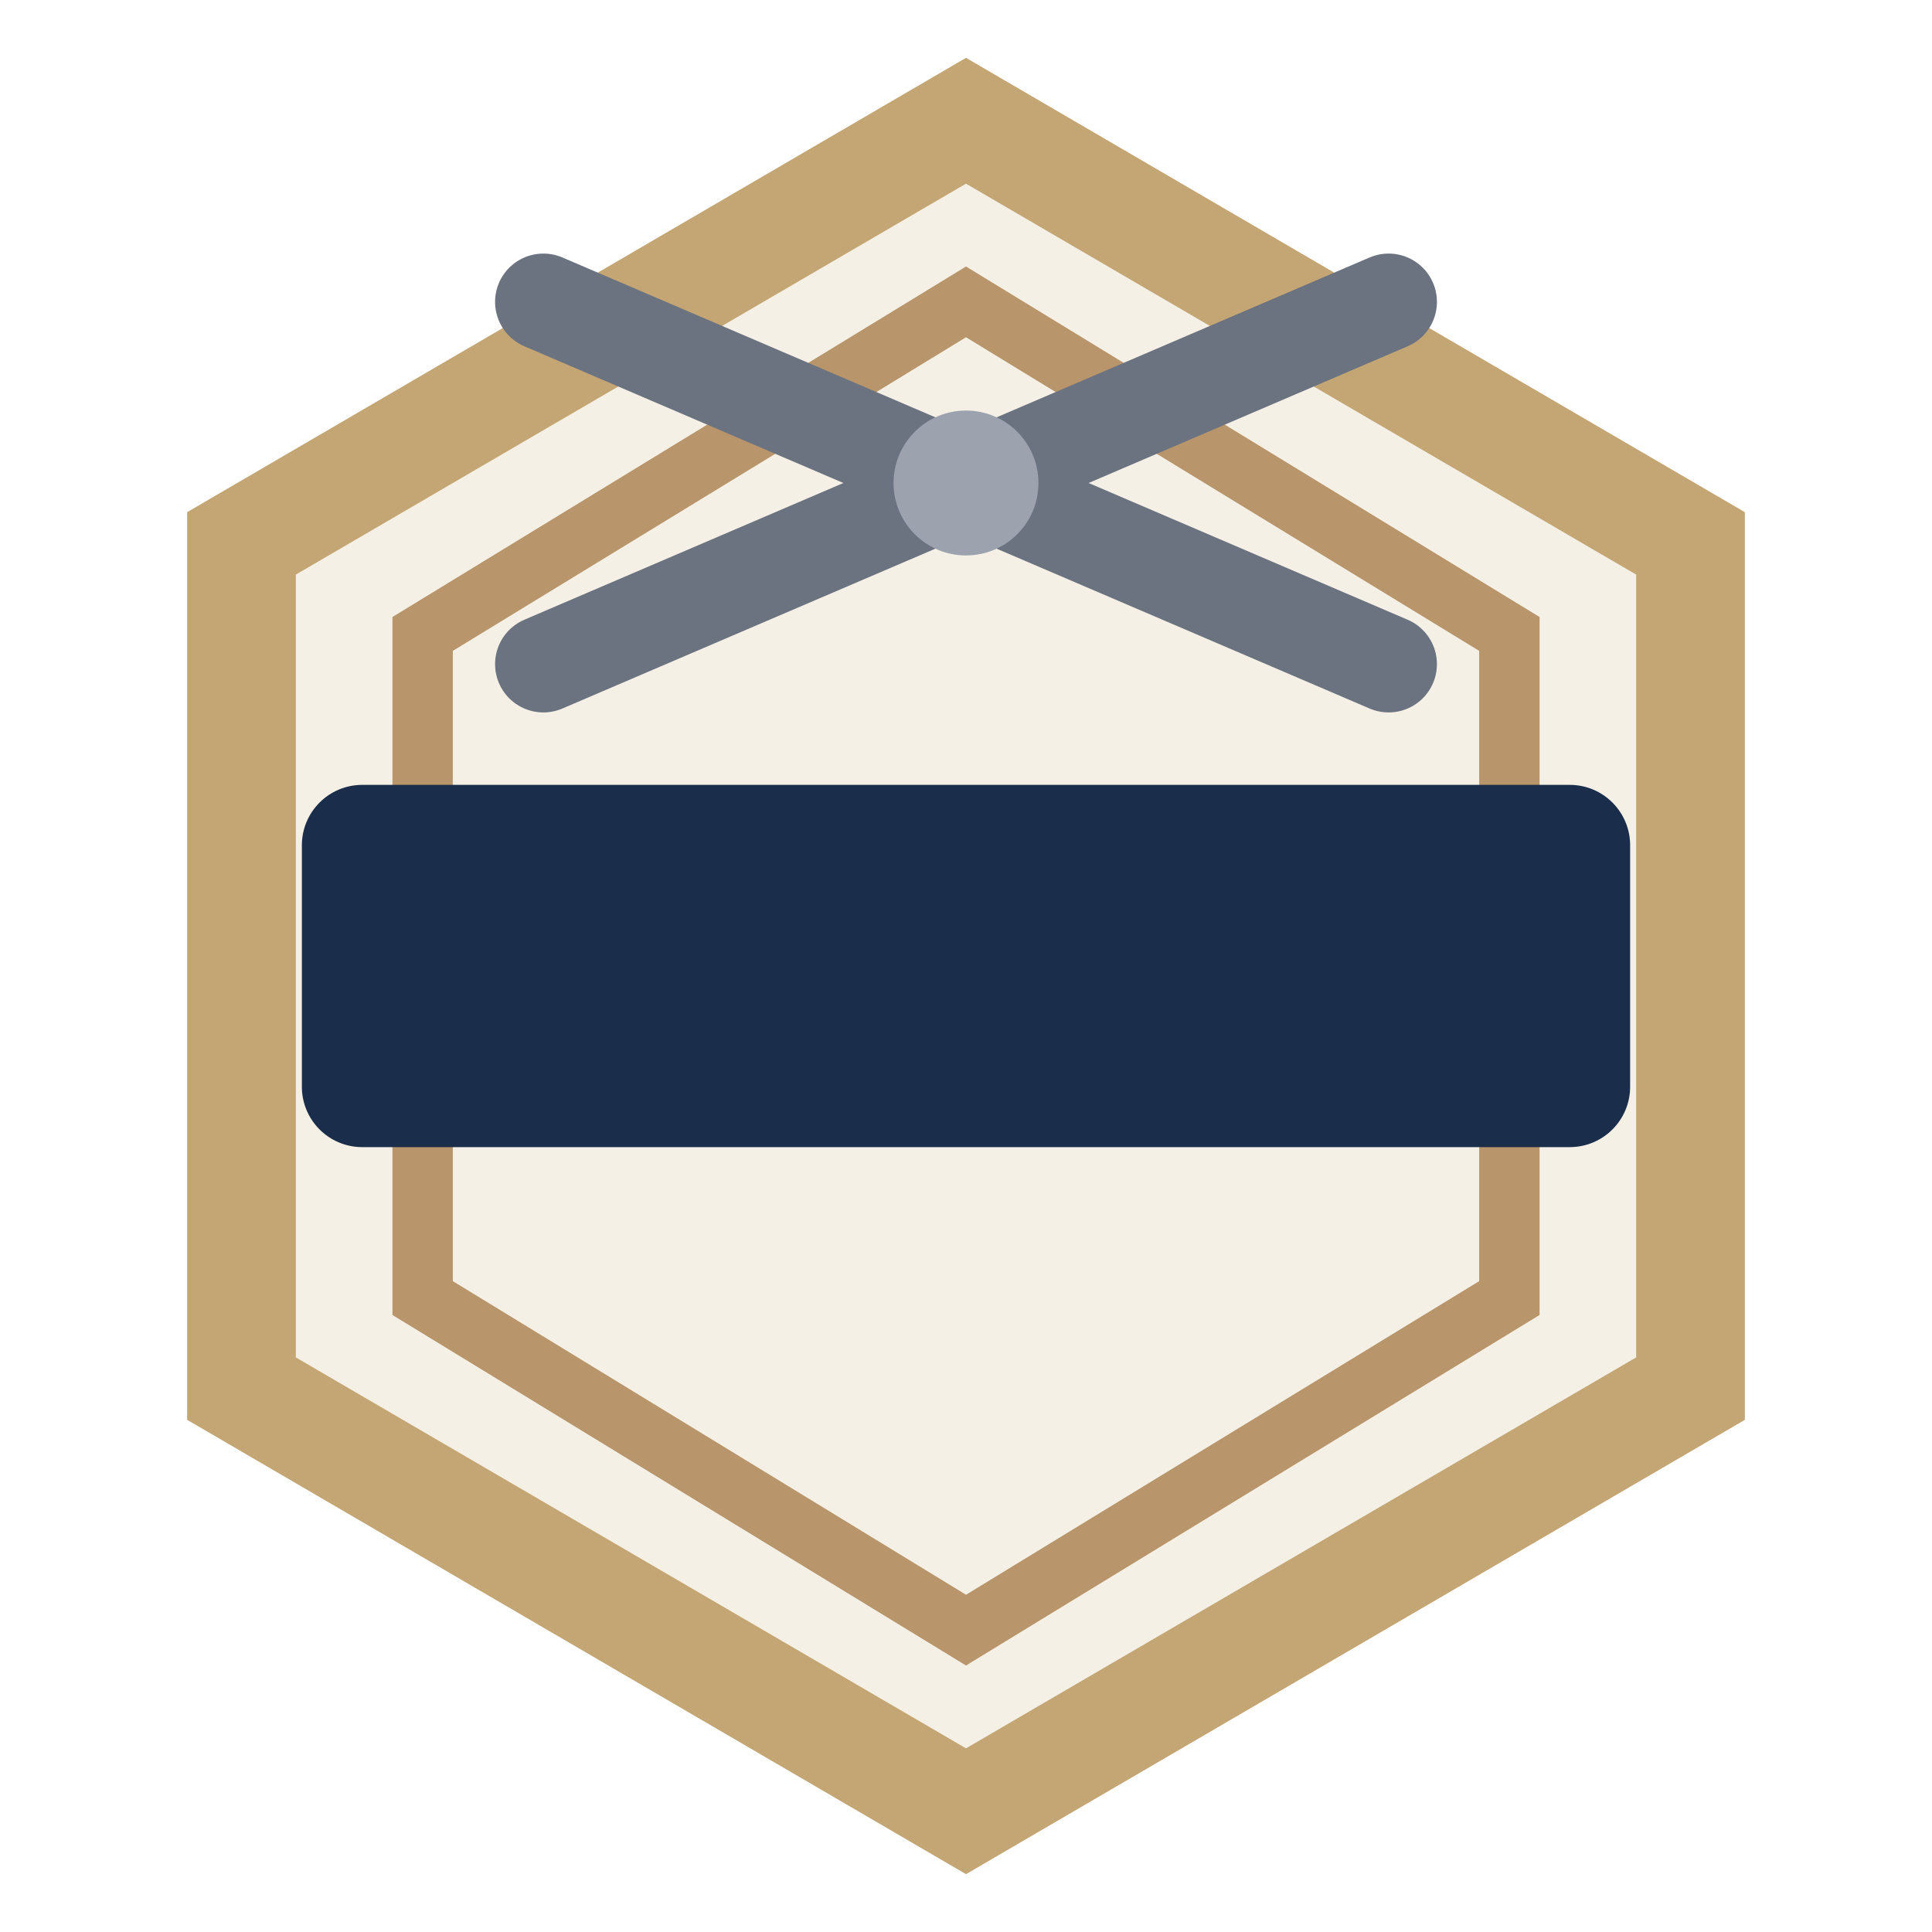
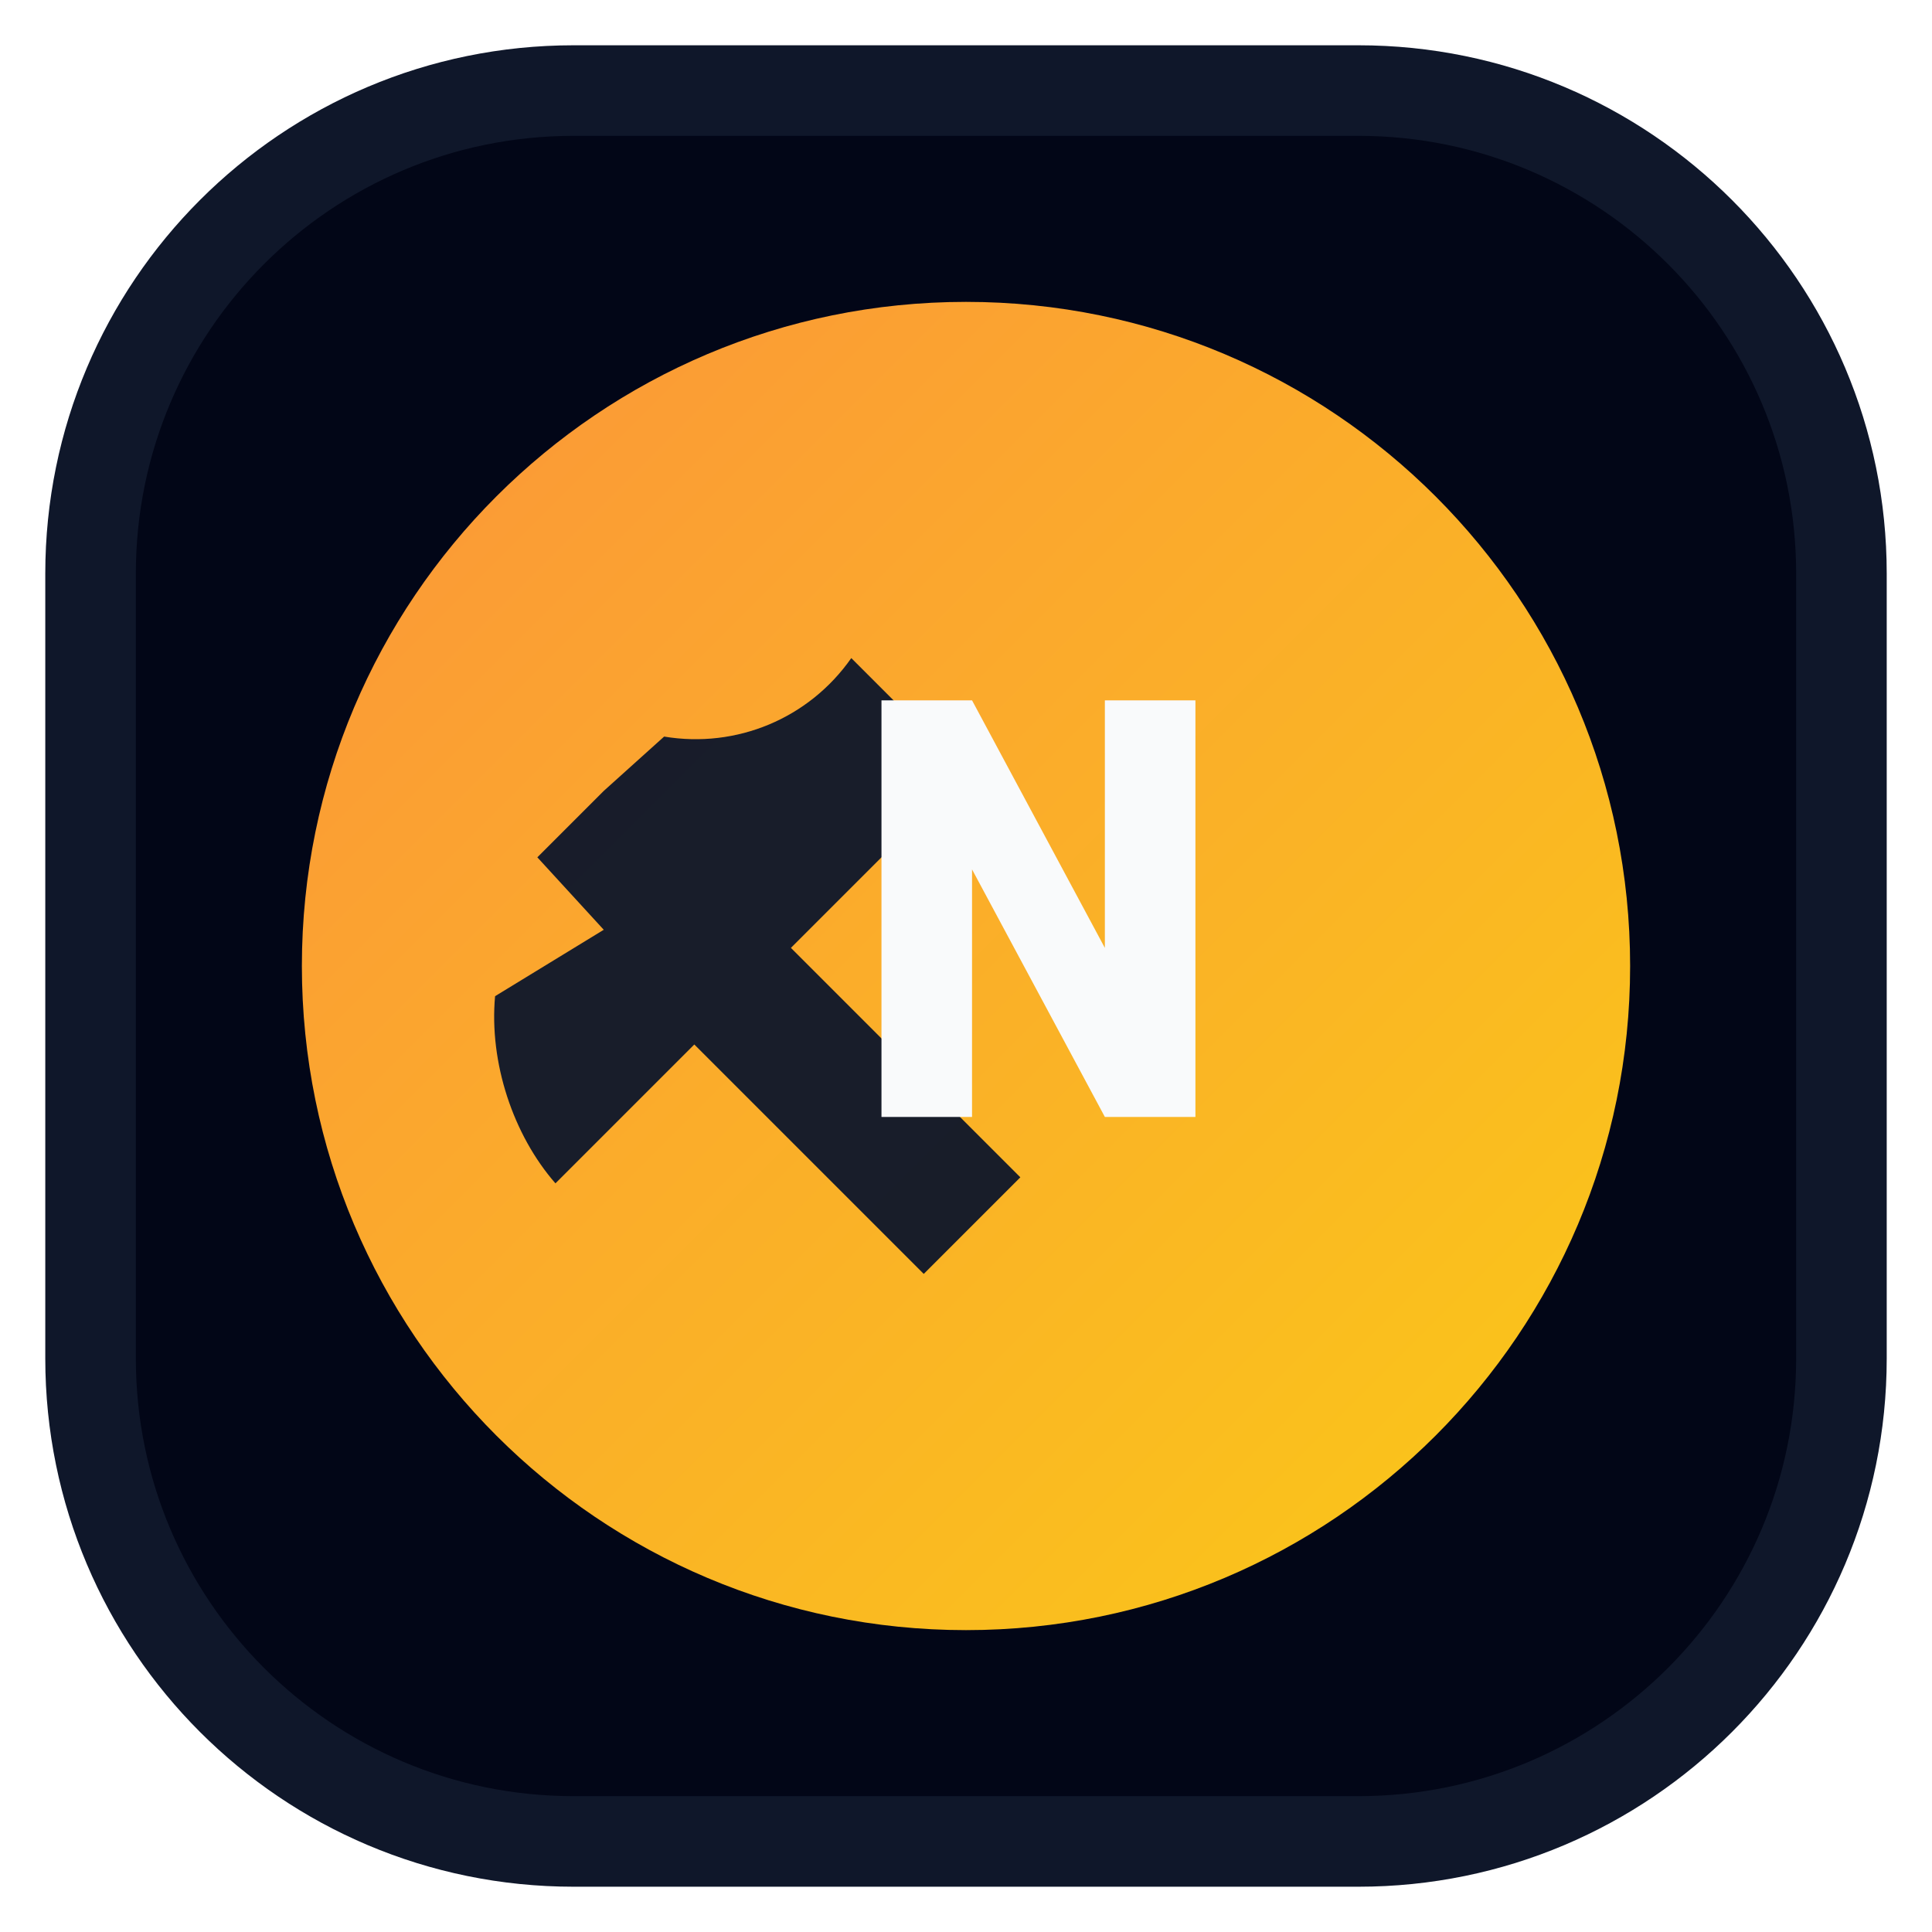
<svg xmlns="http://www.w3.org/2000/svg" viewBox="0 0 32 32" fill="none">
-   <path d="M16 2 L28 9 L28 23 L16 30 L4 23 L4 9 Z" stroke="#c4a574" stroke-width="1.8" fill="#f5f0e6" />
-   <path d="M16 5 L25 10.5 L25 21.5 L16 27 L7 21.5 L7 10.5 Z" stroke="#b8956a" stroke-width="1" fill="none" />
-   <rect x="5" y="13" width="22" height="6" rx="1" fill="#1a2d4a" />
-   <line x1="9" y1="5" x2="23" y2="11" stroke="#6b7280" stroke-width="1.6" stroke-linecap="round" />
-   <line x1="23" y1="5" x2="9" y2="11" stroke="#6b7280" stroke-width="1.6" stroke-linecap="round" />
-   <circle cx="16" cy="8" r="1.2" fill="#9ca3af" />
+   <defs>
+     <linearGradient id="bg" x1="4" y1="4" x2="28" y2="28" gradientUnits="userSpaceOnUse">
+       <stop offset="0" stop-color="#fb923c" />
+       <stop offset="1" stop-color="#facc15" />
+     </linearGradient>
+   </defs>
+   <rect x="1.5" y="1.5" width="29" height="29" rx="8" fill="#020617" stroke="#0f172a" stroke-width="1.5" />
+   <circle cx="16" cy="16" r="11" fill="url(#bg)" />
+   <path d="M11 12.2c1.2.2 2.4-.3 3.1-1.3l1.9 1.9-2.9 2.9 3.8 3.8-1.6 1.6-3.8-3.8-2.3 2.3c-.7-.8-1.1-2-1-3.1l1.8-1.1-1.1-1.2 1.1-1.1z" fill="#0f172a" fill-opacity="0.96" />
+   <path d="M18.3 11.6h1.5v6.9h-1.5l-2.2-4.1v4.1h-1.5v-6.9h1.5l2.2 4.1v-4.1z" fill="#f9fafb" />
</svg>
